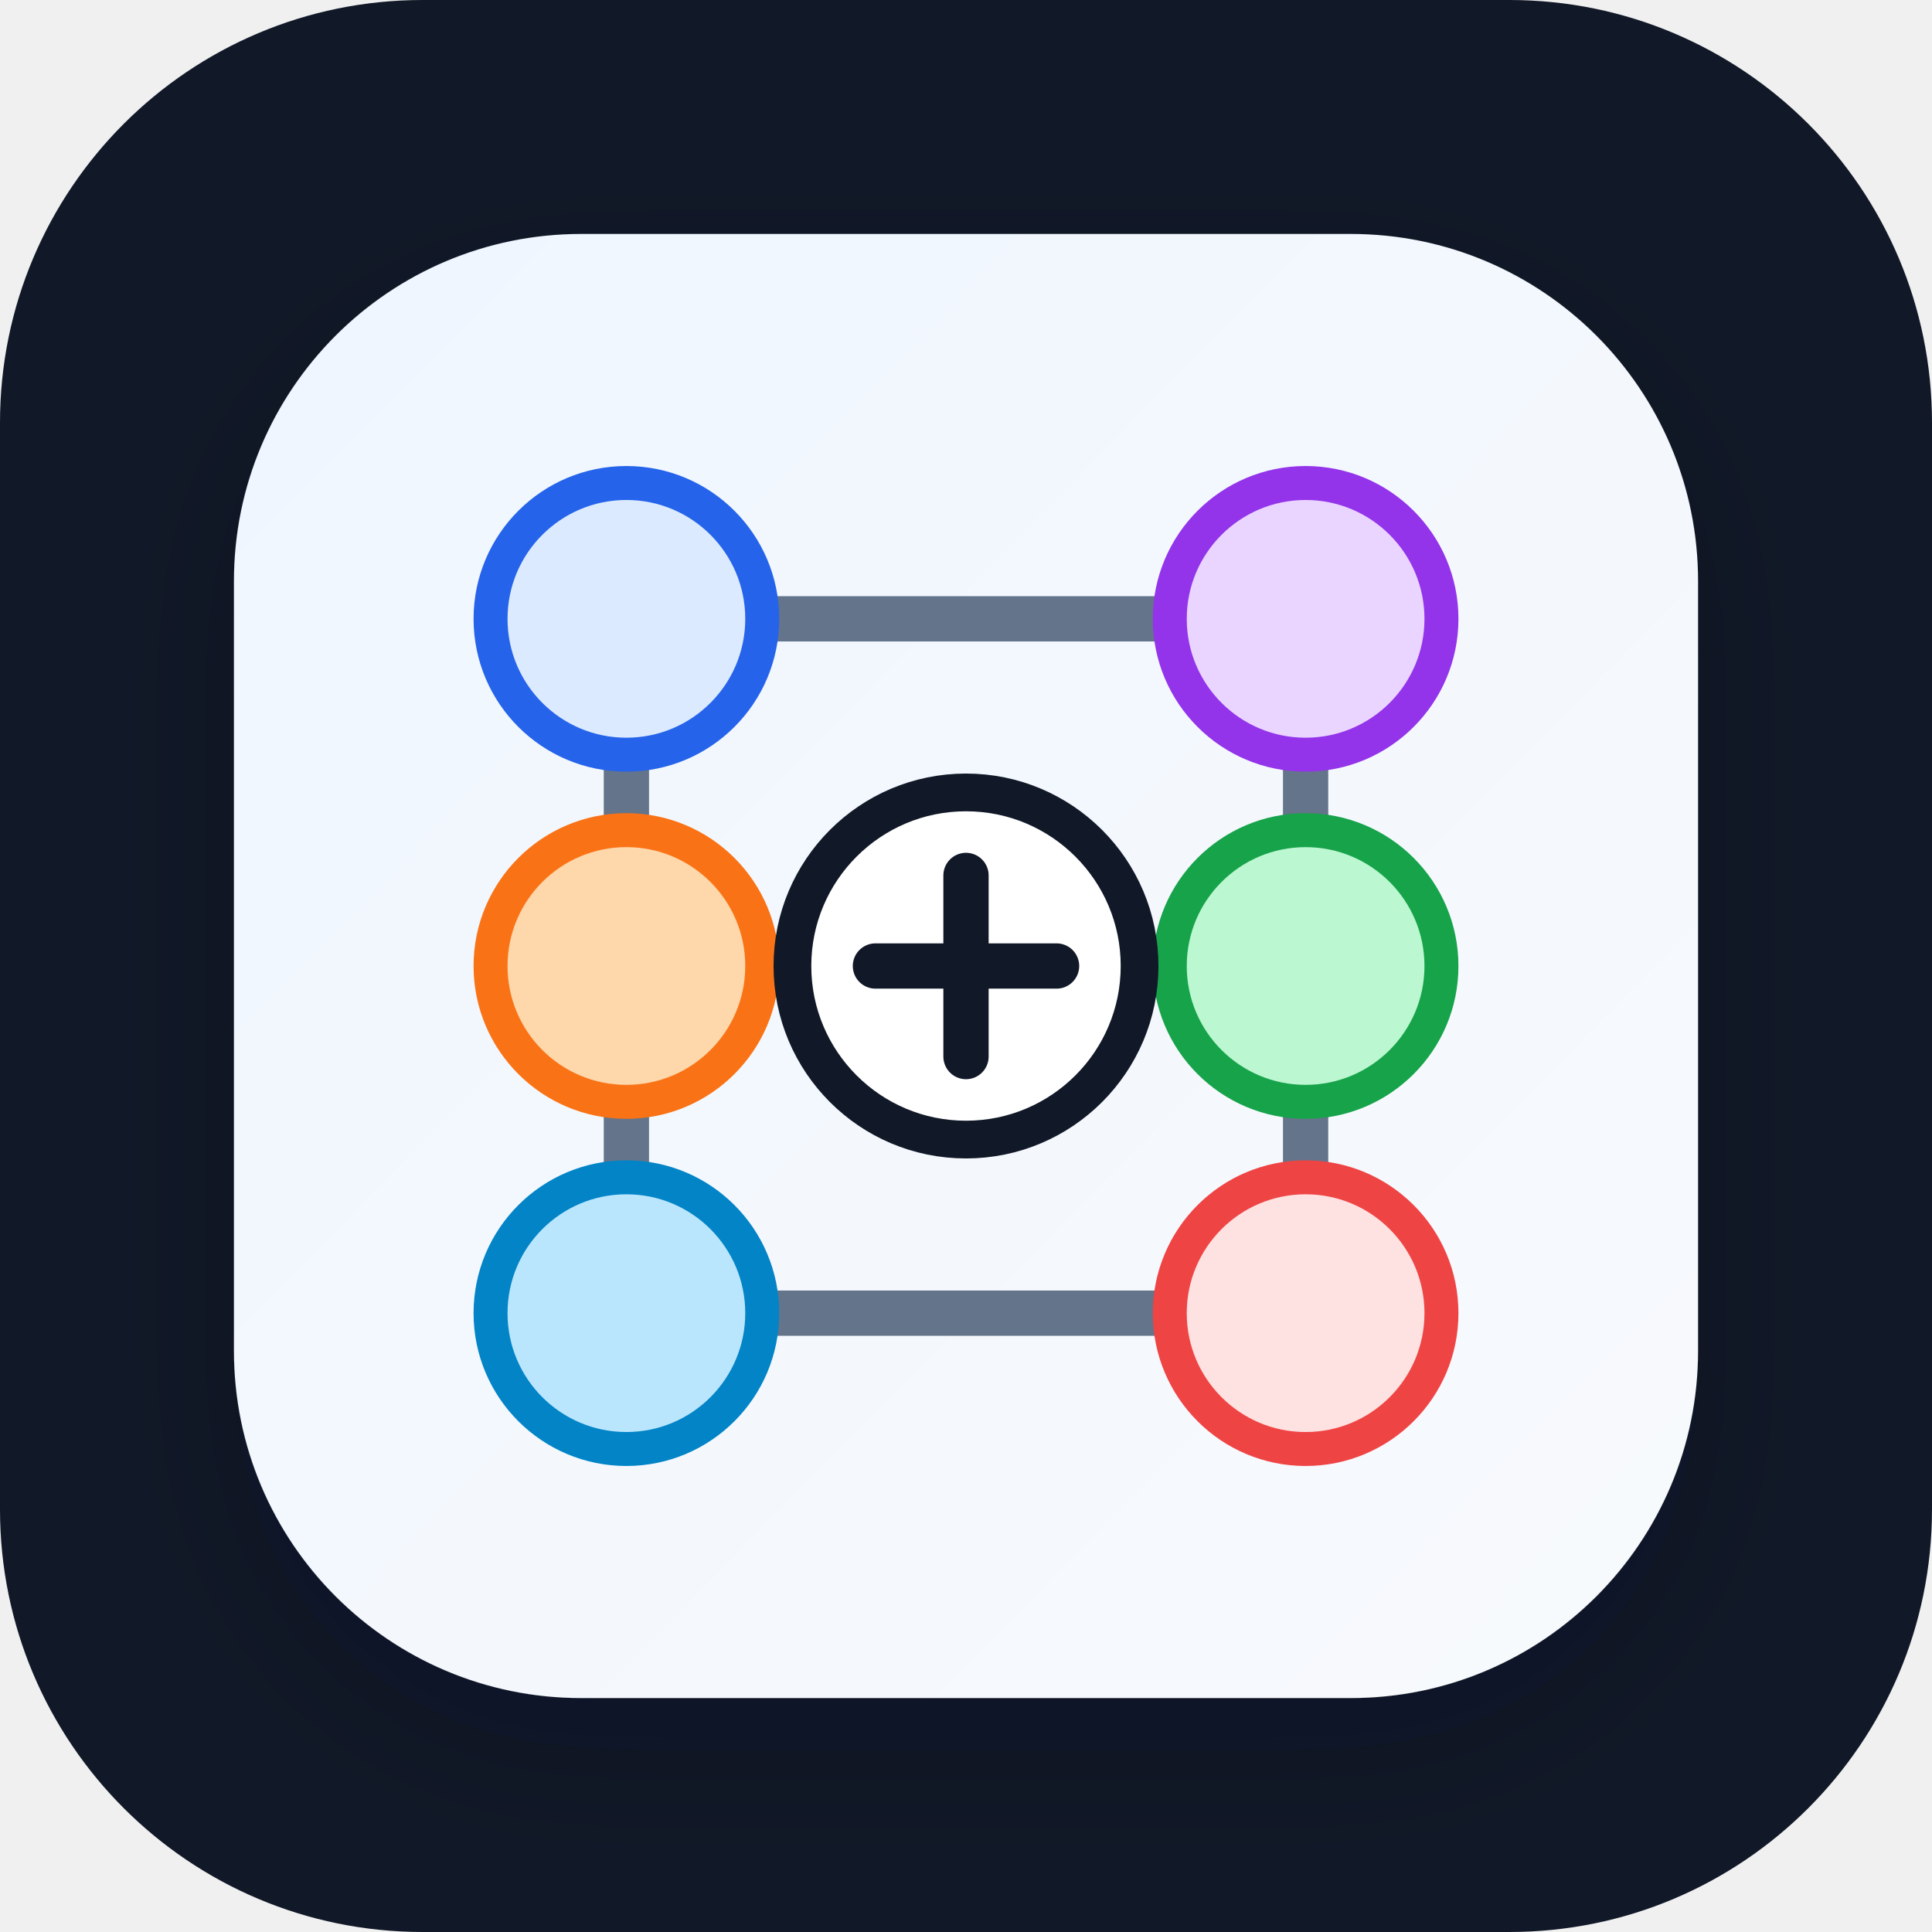
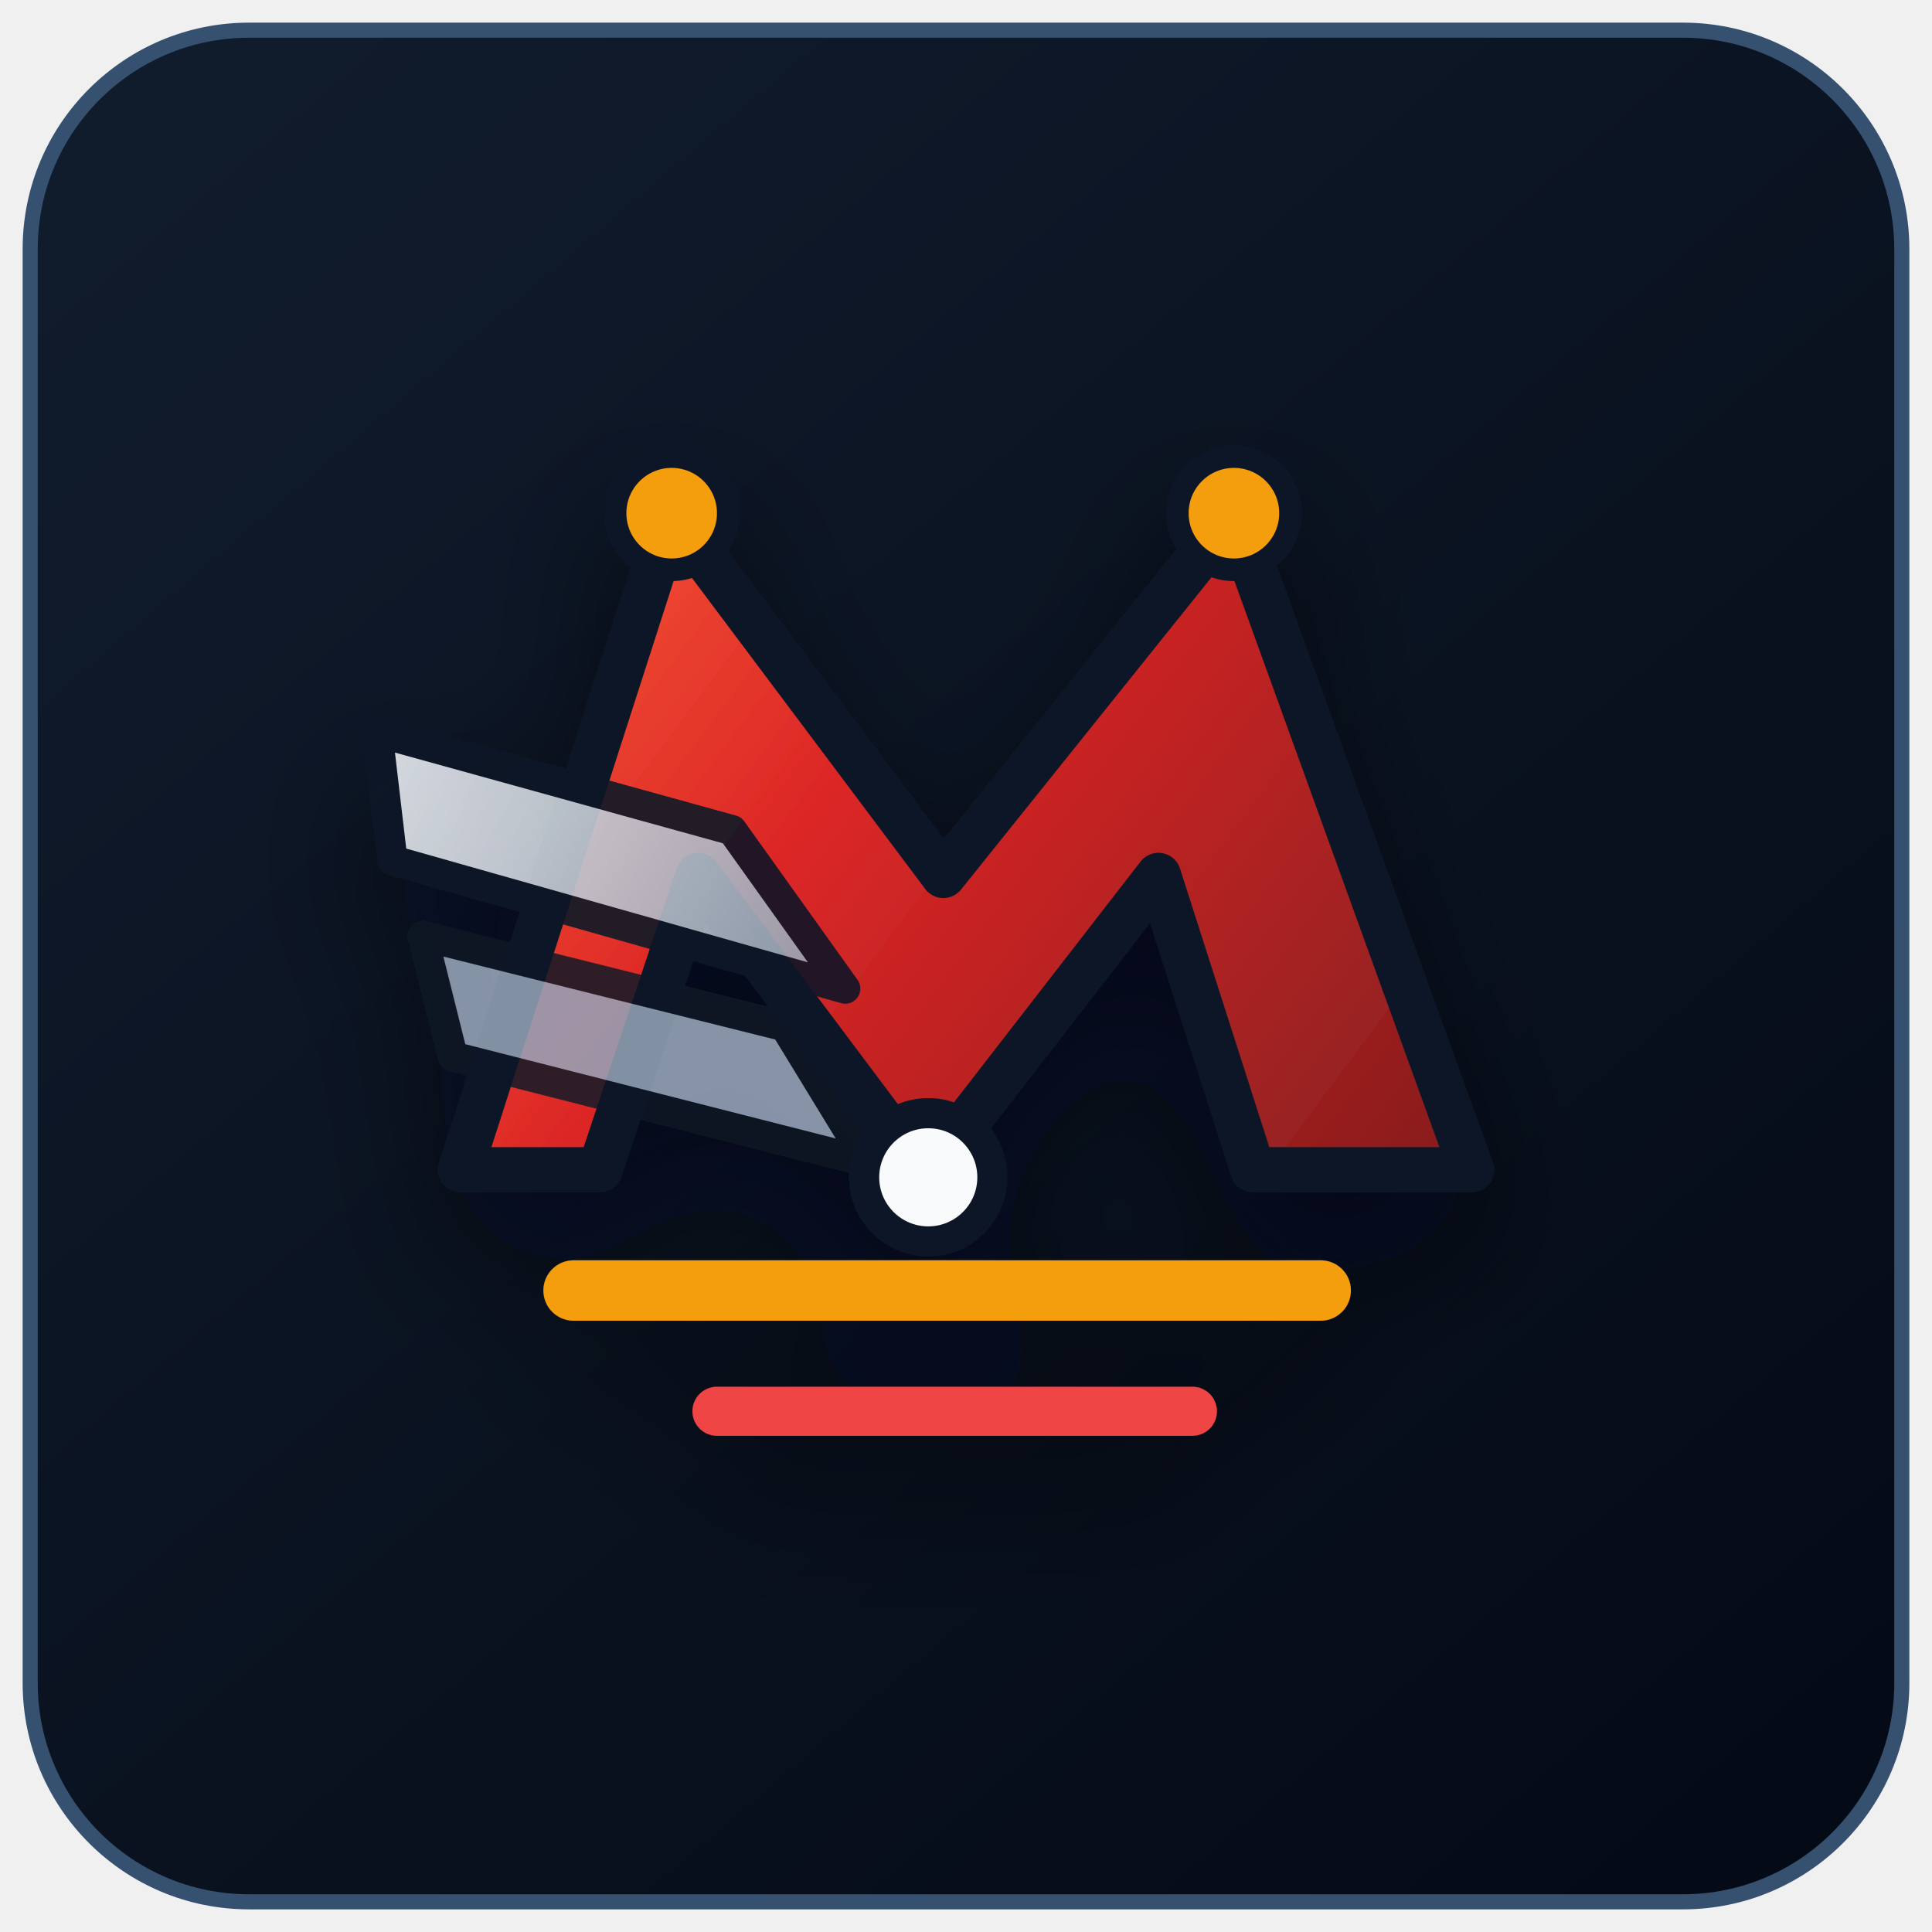
- <svg xmlns="http://www.w3.org/2000/svg" viewBox="0 0 512 512" role="img" aria-label="MindMap node constellation icon candidate">
+ <svg xmlns="http://www.w3.org/2000/svg" viewBox="0 0 512 512" role="img" aria-label="MindMap crimson route icon candidate">
  <defs>
-     <linearGradient id="bg" x1="52" y1="56" x2="462" y2="460" gradientUnits="userSpaceOnUse">
-       <stop offset="0" stop-color="#eff6ff" />
-       <stop offset="1" stop-color="#f8fafc" />
+     <linearGradient id="tile" x1="54" y1="26" x2="450" y2="490" gradientUnits="userSpaceOnUse">
+       <stop offset="0" stop-color="#101b2c" />
+       <stop offset="1" stop-color="#050b16" />
+     </linearGradient>
+     <linearGradient id="red" x1="98" y1="118" x2="390" y2="336" gradientUnits="userSpaceOnUse">
+       <stop offset="0" stop-color="#ff6b3d" />
+       <stop offset=".42" stop-color="#dc2626" />
+       <stop offset="1" stop-color="#7f1d1d" />
+     </linearGradient>
+     <linearGradient id="steel" x1="92" y1="150" x2="304" y2="270" gradientUnits="userSpaceOnUse">
+       <stop offset="0" stop-color="#f8fafc" />
+       <stop offset="1" stop-color="#64748b" />
    </linearGradient>
    <filter id="shadow" x="-20%" y="-20%" width="140%" height="140%">
-       <feDropShadow dx="0" dy="14" stdDeviation="18" flood-color="#0f172a" flood-opacity="0.18" />
+       <feDropShadow dx="0" dy="18" stdDeviation="18" flood-color="#020617" flood-opacity=".55" />
    </filter>
  </defs>
-   <rect width="512" height="512" rx="112" fill="#111827" />
-   <rect x="62" y="62" width="388" height="388" rx="92" fill="url(#bg)" filter="url(#shadow)" />
-   <path d="M166 164h180M166 164v92m180-92v92M166 256h180M166 256v92m180-92v92M166 348h180" fill="none" stroke="#64748b" stroke-width="12" stroke-linecap="round" />
-   <circle cx="166" cy="164" r="36" fill="#dbeafe" stroke="#2563eb" stroke-width="9" />
-   <circle cx="346" cy="164" r="36" fill="#e9d5ff" stroke="#9333ea" stroke-width="9" />
-   <circle cx="166" cy="256" r="36" fill="#fed7aa" stroke="#f97316" stroke-width="9" />
-   <circle cx="346" cy="256" r="36" fill="#bbf7d0" stroke="#16a34a" stroke-width="9" />
-   <circle cx="166" cy="348" r="36" fill="#bae6fd" stroke="#0284c7" stroke-width="9" />
-   <circle cx="346" cy="348" r="36" fill="#fee2e2" stroke="#ef4444" stroke-width="9" />
-   <circle cx="256" cy="256" r="46" fill="#ffffff" stroke="#111827" stroke-width="10" />
-   <path d="M232 256h48M256 232v48" stroke="#111827" stroke-width="12" stroke-linecap="round" />
+   <rect x="8" y="8" width="496" height="496" rx="58" fill="url(#tile)" stroke="#36516f" stroke-width="4" />
+   <g filter="url(#shadow)">
+     <path d="M122 310l56-174 72 96 77-96 63 174h-58l-25-78-62 80-60-80-26 78z" fill="url(#red)" stroke="#111827" stroke-linejoin="round" stroke-width="12" />
+     <path d="M100 194l94 26 30 42-120-34z" fill="url(#steel)" opacity=".92" stroke="#111827" stroke-linejoin="round" stroke-width="8" />
+     <path d="M112 248l96 24 22 36-110-28z" fill="#94a3b8" opacity=".86" stroke="#111827" stroke-linejoin="round" stroke-width="8" />
+     <path d="M152 342h198" stroke="#f59e0b" stroke-width="16" stroke-linecap="round" />
+     <path d="M190 374h126" stroke="#ef4444" stroke-width="13" stroke-linecap="round" />
+     <circle cx="178" cy="136" r="15" fill="#f59e0b" stroke="#111827" stroke-width="6" />
+     <circle cx="327" cy="136" r="15" fill="#f59e0b" stroke="#111827" stroke-width="6" />
+     <circle cx="246" cy="312" r="17" fill="#f8fafc" stroke="#111827" stroke-width="8" />
+   </g>
</svg>
